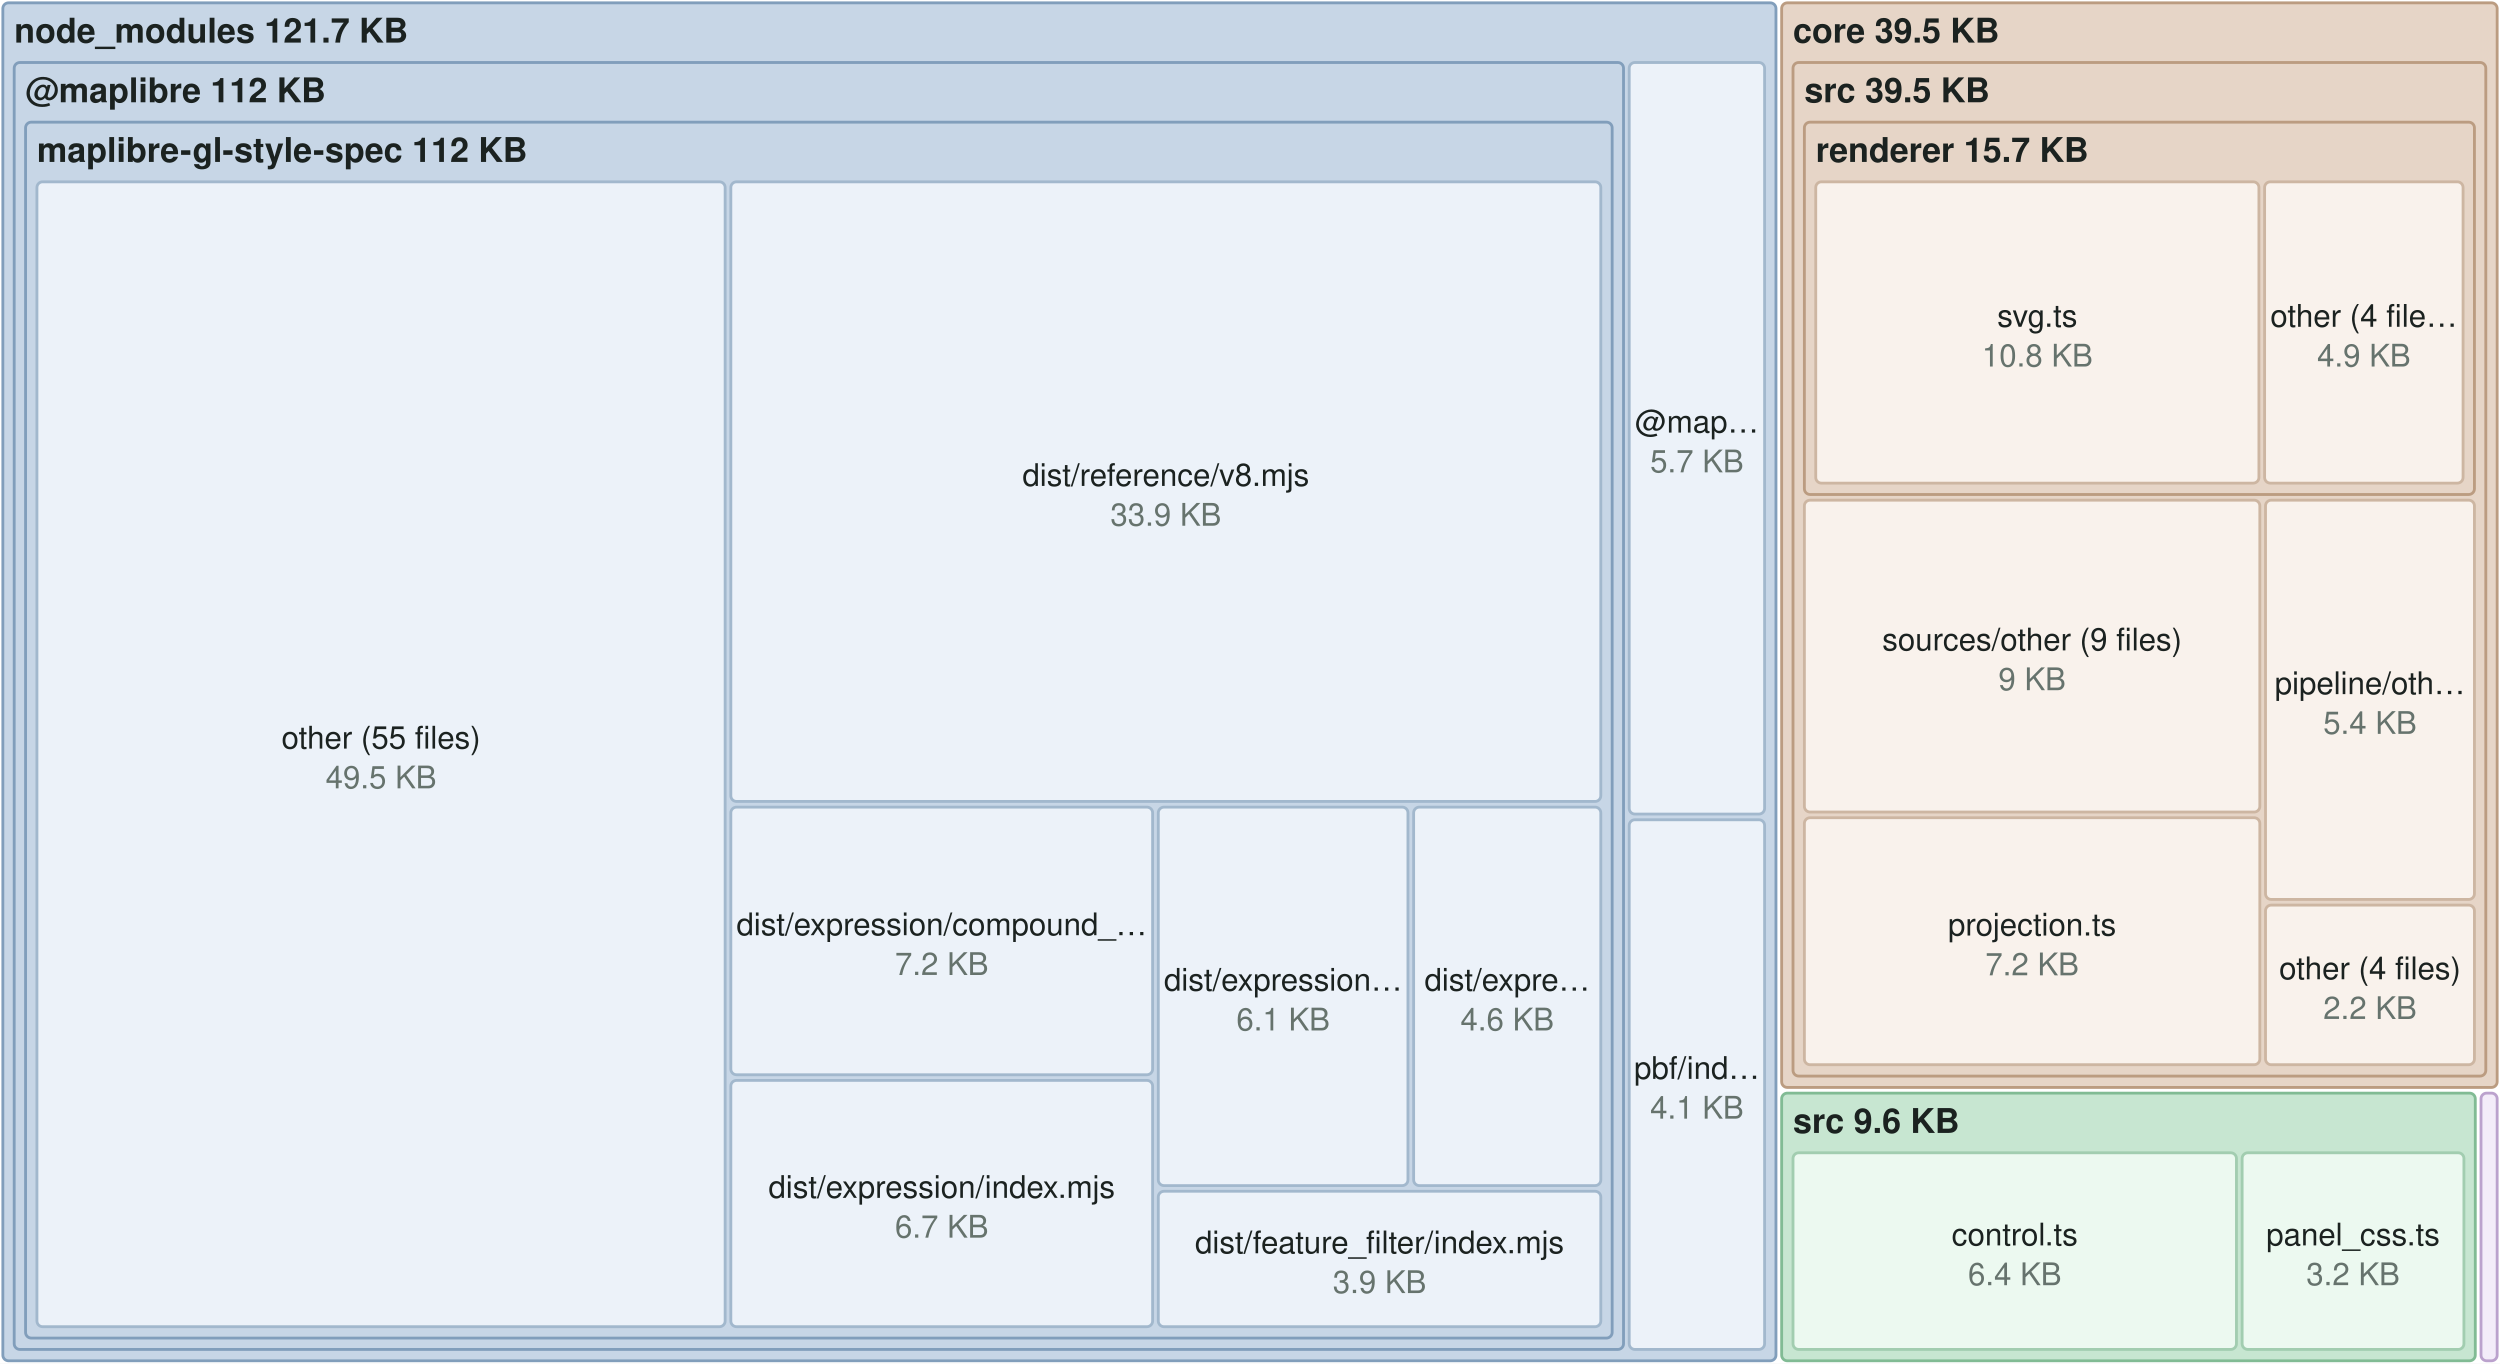
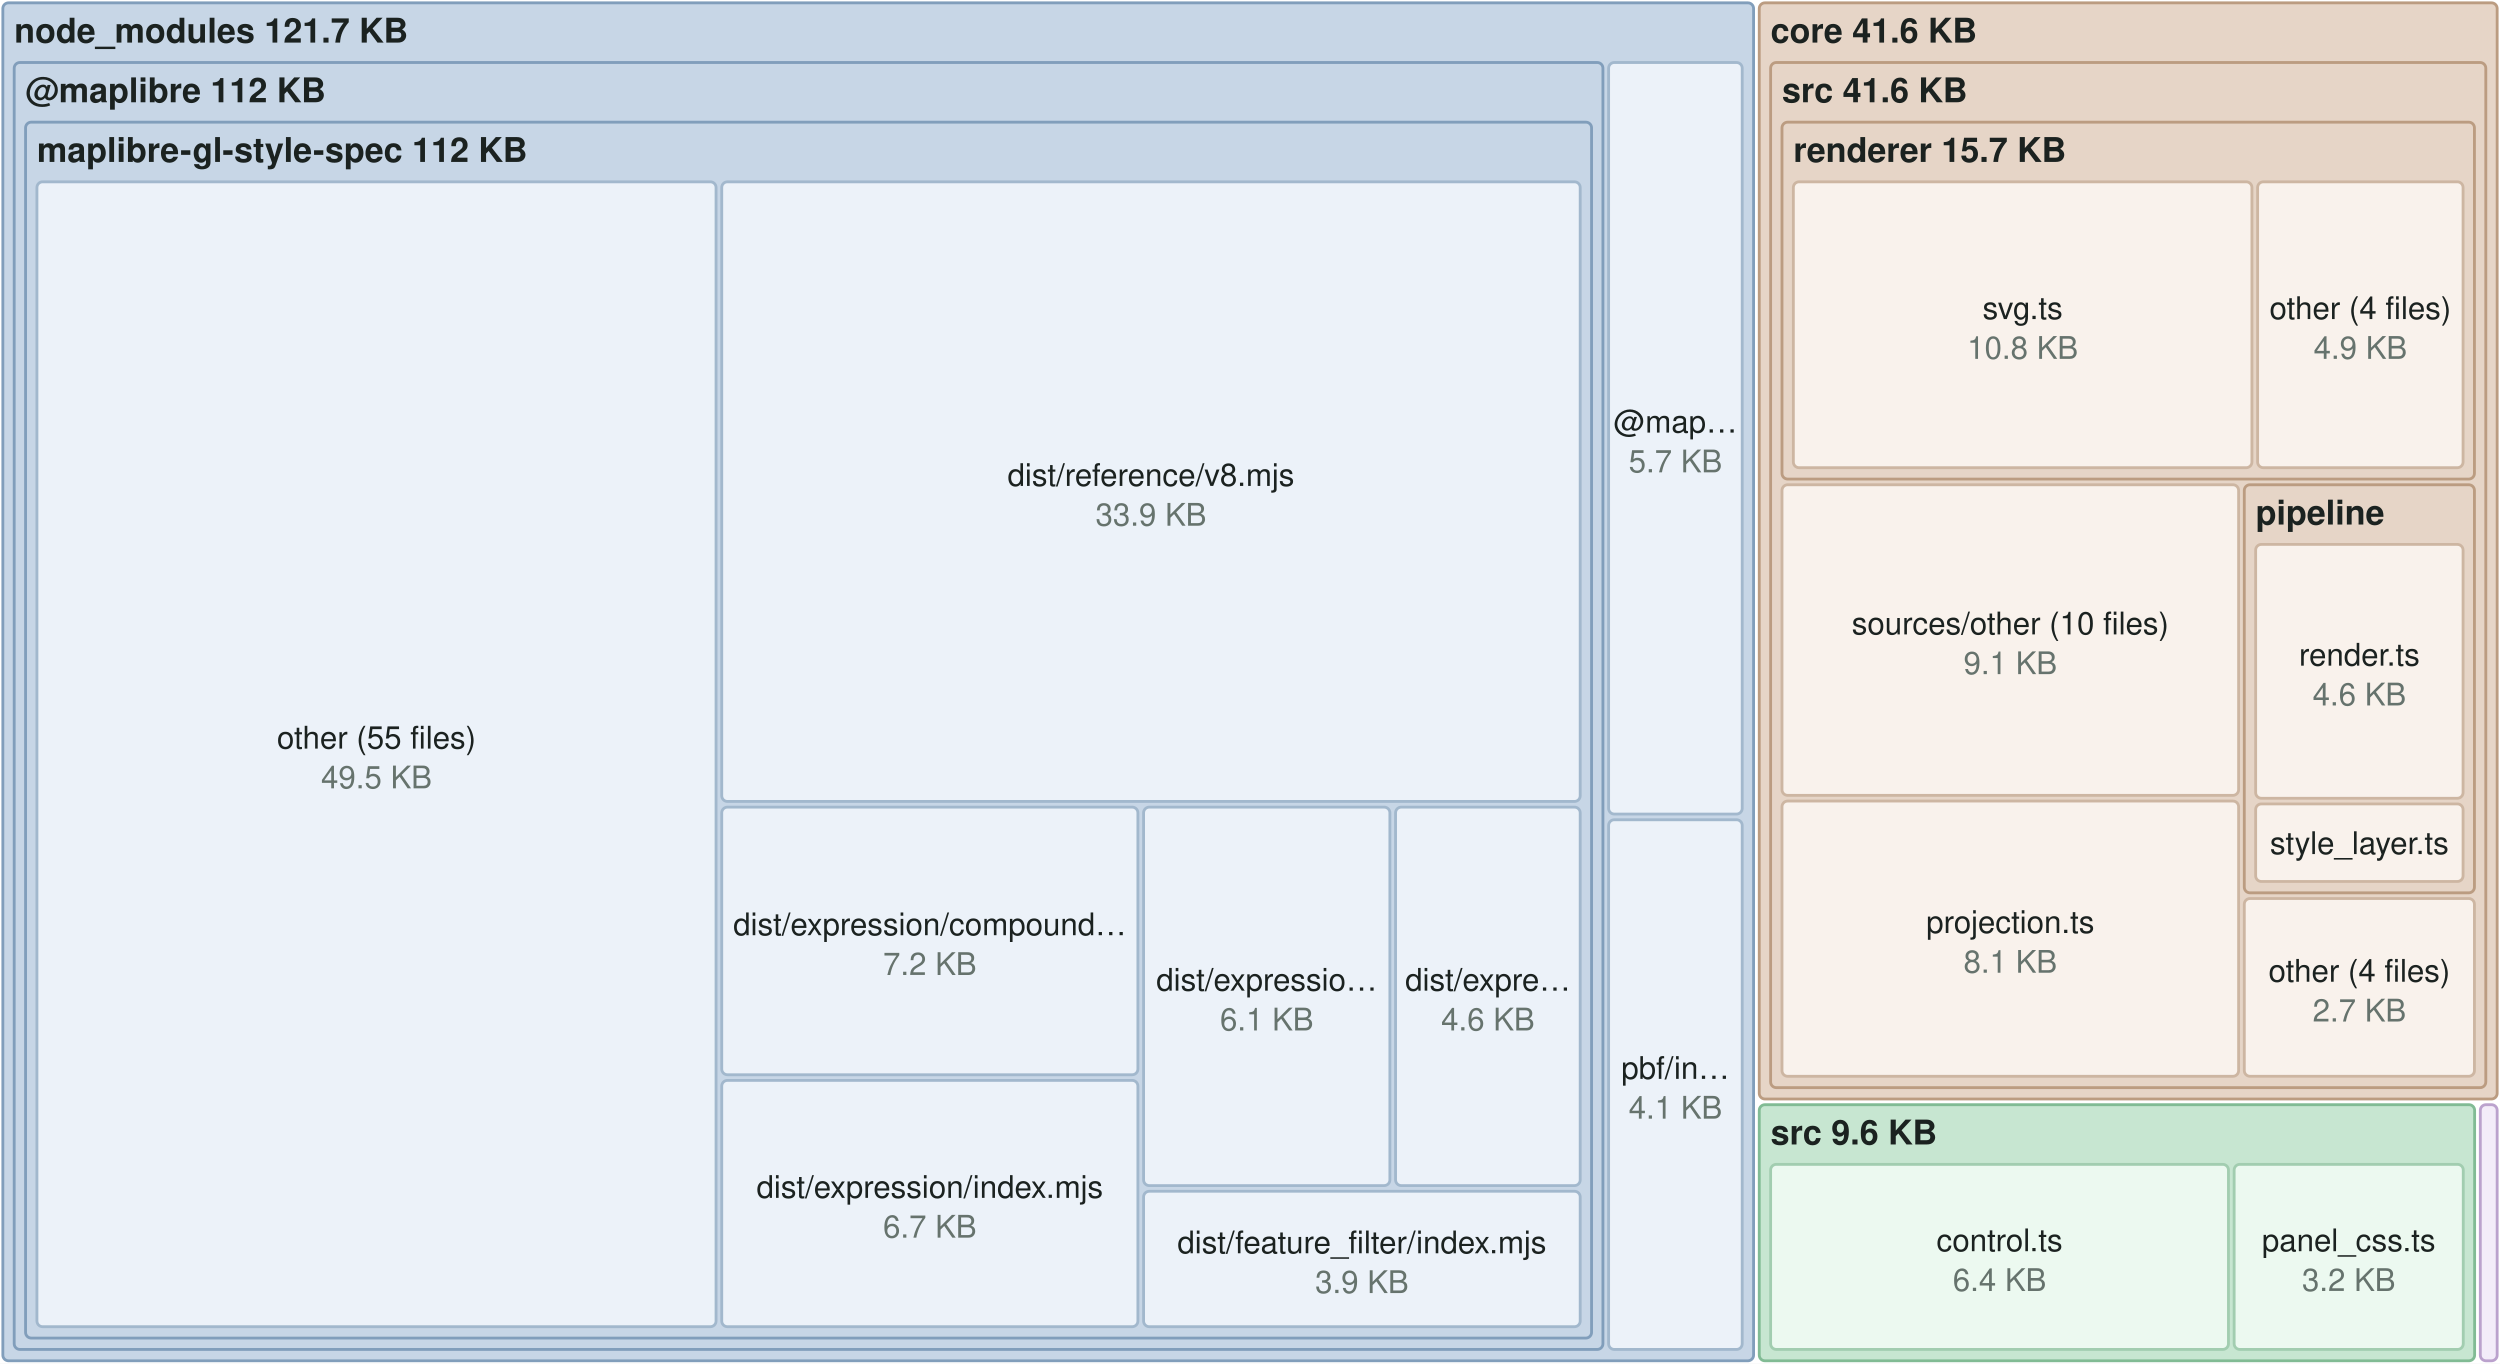
<svg xmlns="http://www.w3.org/2000/svg" width="880" height="480" viewBox="0 0 880 480">
  <style>
	.background { fill: #ffffff; }
	text { font-family: Helvetica, Arial, 'Liberation Sans', sans-serif; }
	.group-label { fill: #1b2220; font-weight: 600; font-size: 12px; }
	.leaf-label { fill: #1b2220; font-size: 11px; text-anchor: middle; }
	.leaf-size { fill: #66736d; font-size: 11px; text-anchor: middle; }
	.group-box, .leaf-box { stroke-width: 1; }
	.leaf:hover .leaf-box { stroke-width: 2; }
	.c0 .group-box { fill: hsl(210 38% 84%); stroke: hsl(210 30% 62%); }
	.c0 .leaf-box { fill: hsl(210 50% 95%); stroke: hsl(210 30% 72%); }
	.c1 .group-box { fill: hsl(28 38% 84%); stroke: hsl(28 30% 62%); }
	.c1 .leaf-box { fill: hsl(28 50% 95%); stroke: hsl(28 30% 72%); }
	.c2 .group-box { fill: hsl(140 38% 84%); stroke: hsl(140 30% 62%); }
	.c2 .leaf-box { fill: hsl(140 50% 95%); stroke: hsl(140 30% 72%); }
	.c3 .group-box { fill: hsl(275 38% 84%); stroke: hsl(275 30% 62%); }
	.c3 .leaf-box { fill: hsl(275 50% 95%); stroke: hsl(275 30% 72%); }
	.c4 .group-box { fill: hsl(350 38% 84%); stroke: hsl(350 30% 62%); }
	.c4 .leaf-box { fill: hsl(350 50% 95%); stroke: hsl(350 30% 72%); }
	.c5 .group-box { fill: hsl(180 38% 84%); stroke: hsl(180 30% 62%); }
	.c5 .leaf-box { fill: hsl(180 50% 95%); stroke: hsl(180 30% 72%); }
	.c6 .group-box { fill: hsl(48 38% 84%); stroke: hsl(48 30% 62%); }
	.c6 .leaf-box { fill: hsl(48 50% 95%); stroke: hsl(48 30% 72%); }
	.c7 .group-box { fill: hsl(320 38% 84%); stroke: hsl(320 30% 62%); }
	.c7 .leaf-box { fill: hsl(320 50% 95%); stroke: hsl(320 30% 72%); }
	.c8 .group-box { fill: hsl(95 38% 84%); stroke: hsl(95 30% 62%); }
	.c8 .leaf-box { fill: hsl(95 50% 95%); stroke: hsl(95 30% 72%); }
	.c9 .group-box { fill: hsl(245 38% 84%); stroke: hsl(245 30% 62%); }
	.c9 .leaf-box { fill: hsl(245 50% 95%); stroke: hsl(245 30% 72%); }
	@media (prefers-color-scheme: dark) {
		.background { fill: #0d1117; }
		.group-label, .leaf-label { fill: #e6edf3; }
		.leaf-size { fill: #8b949e; }
		.c0 .group-box { fill: hsl(210 22% 22%); stroke: hsl(210 20% 38%); }
		.c0 .leaf-box { fill: hsl(210 25% 14%); stroke: hsl(210 20% 32%); }
		.c1 .group-box { fill: hsl(28 22% 22%); stroke: hsl(28 20% 38%); }
		.c1 .leaf-box { fill: hsl(28 25% 14%); stroke: hsl(28 20% 32%); }
		.c2 .group-box { fill: hsl(140 22% 22%); stroke: hsl(140 20% 38%); }
		.c2 .leaf-box { fill: hsl(140 25% 14%); stroke: hsl(140 20% 32%); }
		.c3 .group-box { fill: hsl(275 22% 22%); stroke: hsl(275 20% 38%); }
		.c3 .leaf-box { fill: hsl(275 25% 14%); stroke: hsl(275 20% 32%); }
		.c4 .group-box { fill: hsl(350 22% 22%); stroke: hsl(350 20% 38%); }
		.c4 .leaf-box { fill: hsl(350 25% 14%); stroke: hsl(350 20% 32%); }
		.c5 .group-box { fill: hsl(180 22% 22%); stroke: hsl(180 20% 38%); }
		.c5 .leaf-box { fill: hsl(180 25% 14%); stroke: hsl(180 20% 32%); }
		.c6 .group-box { fill: hsl(48 22% 22%); stroke: hsl(48 20% 38%); }
		.c6 .leaf-box { fill: hsl(48 25% 14%); stroke: hsl(48 20% 32%); }
		.c7 .group-box { fill: hsl(320 22% 22%); stroke: hsl(320 20% 38%); }
		.c7 .leaf-box { fill: hsl(320 25% 14%); stroke: hsl(320 20% 32%); }
		.c8 .group-box { fill: hsl(95 22% 22%); stroke: hsl(95 20% 38%); }
		.c8 .leaf-box { fill: hsl(95 25% 14%); stroke: hsl(95 20% 32%); }
		.c9 .group-box { fill: hsl(245 22% 22%); stroke: hsl(245 20% 38%); }
		.c9 .leaf-box { fill: hsl(245 25% 14%); stroke: hsl(245 20% 32%); }
	}
</style>
  <rect class="background" width="880" height="480" />
  <g class="group c0">
-     <rect class="group-box" x="1" y="1" width="624.14" height="478" rx="2" />
+     <rect class="group-box" x="1" y="1" width="616.26" height="478" rx="2" />
    <text class="group-label" x="5" y="15" textLength="137.39" lengthAdjust="spacingAndGlyphs">node_modules 121.7 KB</text>
  </g>
  <g class="group c0">
-     <rect class="group-box" x="5" y="22" width="566.48" height="453" rx="2" />
+     <rect class="group-box" x="5" y="22" width="559.23" height="453" rx="2" />
    <text class="group-label" x="9" y="36" textLength="99.38" lengthAdjust="spacingAndGlyphs">@maplibre 112 KB</text>
  </g>
  <g class="group c0">
-     <rect class="group-box" x="9" y="43" width="558.48" height="428" rx="2" />
+     <rect class="group-box" x="9" y="43" width="551.23" height="428" rx="2" />
    <text class="group-label" x="13" y="57" textLength="170.06" lengthAdjust="spacingAndGlyphs">maplibre-gl-style-spec 112 KB</text>
  </g>
  <g class="leaf c0">
-     <rect class="leaf-box" x="13" y="64" width="242.25" height="403" rx="2" />
-     <text class="leaf-label" x="134.13" y="263.5" textLength="70.3" lengthAdjust="spacingAndGlyphs">other (55 files)</text>
-     <text class="leaf-size" x="134.13" y="277.5" textLength="39.14" lengthAdjust="spacingAndGlyphs">49.5 KB</text>
+     <rect class="leaf-box" x="13" y="64" width="239.05" height="403" rx="2" />
+     <text class="leaf-label" x="132.52" y="263.5" textLength="70.3" lengthAdjust="spacingAndGlyphs">other (55 files)</text>
+     <text class="leaf-size" x="132.52" y="277.5" textLength="39.14" lengthAdjust="spacingAndGlyphs">49.5 KB</text>
  </g>
  <g class="leaf c0">
-     <rect class="leaf-box" x="257.25" y="64" width="306.23" height="218.11" rx="2" />
-     <text class="leaf-label" x="410.37" y="171.05" textLength="101.48" lengthAdjust="spacingAndGlyphs">dist/reference/v8.mjs</text>
-     <text class="leaf-size" x="410.37" y="185.05" textLength="39.14" lengthAdjust="spacingAndGlyphs">33.9 KB</text>
+     <rect class="leaf-box" x="254.05" y="64" width="302.18" height="218.11" rx="2" />
+     <text class="leaf-label" x="405.14" y="171.05" textLength="101.48" lengthAdjust="spacingAndGlyphs">dist/reference/v8.mjs</text>
+     <text class="leaf-size" x="405.14" y="185.05" textLength="39.14" lengthAdjust="spacingAndGlyphs">33.9 KB</text>
  </g>
  <g class="leaf c0">
-     <rect class="leaf-box" x="257.25" y="284.11" width="148.47" height="94.2" rx="2" />
-     <text class="leaf-label" x="331.49" y="329.2" textLength="140.01" lengthAdjust="spacingAndGlyphs">dist/expression/compound_…</text>
-     <text class="leaf-size" x="331.49" y="343.2" textLength="33.02" lengthAdjust="spacingAndGlyphs">7.2 KB</text>
+     <rect class="leaf-box" x="254.05" y="284.11" width="146.49" height="94.2" rx="2" />
+     <text class="leaf-label" x="327.29" y="329.2" textLength="133.89" lengthAdjust="spacingAndGlyphs">dist/expression/compound…</text>
+     <text class="leaf-size" x="327.29" y="343.2" textLength="33.02" lengthAdjust="spacingAndGlyphs">7.2 KB</text>
  </g>
  <g class="leaf c0">
-     <rect class="leaf-box" x="257.25" y="380.3" width="148.47" height="86.7" rx="2" />
-     <text class="leaf-label" x="331.49" y="421.65" textLength="122.87" lengthAdjust="spacingAndGlyphs">dist/expression/index.mjs</text>
-     <text class="leaf-size" x="331.49" y="435.65" textLength="33.02" lengthAdjust="spacingAndGlyphs">6.7 KB</text>
+     <rect class="leaf-box" x="254.05" y="380.3" width="146.49" height="86.7" rx="2" />
+     <text class="leaf-label" x="327.29" y="421.65" textLength="122.87" lengthAdjust="spacingAndGlyphs">dist/expression/index.mjs</text>
+     <text class="leaf-size" x="327.29" y="435.65" textLength="33.02" lengthAdjust="spacingAndGlyphs">6.7 KB</text>
  </g>
  <g class="leaf c0">
-     <rect class="leaf-box" x="407.72" y="284.11" width="87.88" height="133.22" rx="2" />
-     <text class="leaf-label" x="451.66" y="348.72" textLength="79.47" lengthAdjust="spacingAndGlyphs">dist/expression…</text>
-     <text class="leaf-size" x="451.66" y="362.72" textLength="33.02" lengthAdjust="spacingAndGlyphs">6.1 KB</text>
+     <rect class="leaf-box" x="402.54" y="284.11" width="86.7" height="133.22" rx="2" />
+     <text class="leaf-label" x="445.89" y="348.72" textLength="73.36" lengthAdjust="spacingAndGlyphs">dist/expressio…</text>
+     <text class="leaf-size" x="445.89" y="362.72" textLength="33.02" lengthAdjust="spacingAndGlyphs">6.1 KB</text>
  </g>
  <g class="leaf c0">
-     <rect class="leaf-box" x="497.6" y="284.11" width="65.88" height="133.22" rx="2" />
-     <text class="leaf-label" x="530.54" y="348.72" textLength="53.8" lengthAdjust="spacingAndGlyphs">dist/expre…</text>
-     <text class="leaf-size" x="530.54" y="362.72" textLength="33.02" lengthAdjust="spacingAndGlyphs">4.6 KB</text>
+     <rect class="leaf-box" x="491.24" y="284.11" width="64.99" height="133.22" rx="2" />
+     <text class="leaf-label" x="523.74" y="348.72" textLength="53.8" lengthAdjust="spacingAndGlyphs">dist/expre…</text>
+     <text class="leaf-size" x="523.74" y="362.72" textLength="33.02" lengthAdjust="spacingAndGlyphs">4.6 KB</text>
  </g>
  <g class="leaf c0">
-     <rect class="leaf-box" x="407.72" y="419.33" width="155.76" height="47.67" rx="2" />
-     <text class="leaf-label" x="485.6" y="441.16" textLength="130.82" lengthAdjust="spacingAndGlyphs">dist/feature_filter/index.mjs</text>
-     <text class="leaf-size" x="485.6" y="455.16" textLength="33.02" lengthAdjust="spacingAndGlyphs">3.9 KB</text>
+     <rect class="leaf-box" x="402.54" y="419.33" width="153.69" height="47.67" rx="2" />
+     <text class="leaf-label" x="479.39" y="441.16" textLength="130.82" lengthAdjust="spacingAndGlyphs">dist/feature_filter/index.mjs</text>
+     <text class="leaf-size" x="479.39" y="455.16" textLength="33.02" lengthAdjust="spacingAndGlyphs">3.9 KB</text>
  </g>
  <g class="leaf c0">
-     <rect class="leaf-box" x="573.48" y="22" width="47.66" height="264.55" rx="2" />
-     <text class="leaf-label" x="597.31" y="152.27" textLength="33.63" lengthAdjust="spacingAndGlyphs">@map…</text>
-     <text class="leaf-size" x="597.31" y="166.27" textLength="33.02" lengthAdjust="spacingAndGlyphs">5.7 KB</text>
+     <rect class="leaf-box" x="566.23" y="22" width="47.03" height="264.55" rx="2" />
+     <text class="leaf-label" x="589.75" y="152.27" textLength="33.63" lengthAdjust="spacingAndGlyphs">@map…</text>
+     <text class="leaf-size" x="589.75" y="166.27" textLength="33.02" lengthAdjust="spacingAndGlyphs">5.7 KB</text>
  </g>
  <g class="leaf c0">
-     <rect class="leaf-box" x="573.48" y="288.55" width="47.66" height="186.45" rx="2" />
-     <text class="leaf-label" x="597.31" y="379.77" textLength="39.14" lengthAdjust="spacingAndGlyphs">pbf/ind…</text>
-     <text class="leaf-size" x="597.31" y="393.77" textLength="33.02" lengthAdjust="spacingAndGlyphs">4.1 KB</text>
+     <rect class="leaf-box" x="566.23" y="288.55" width="47.03" height="186.45" rx="2" />
+     <text class="leaf-label" x="589.75" y="379.77" textLength="33.02" lengthAdjust="spacingAndGlyphs">pbf/in…</text>
+     <text class="leaf-size" x="589.75" y="393.77" textLength="33.02" lengthAdjust="spacingAndGlyphs">4.1 KB</text>
  </g>
  <g class="group c1">
-     <rect class="group-box" x="627.14" y="1" width="251.86" height="381.78" rx="2" />
-     <text class="group-label" x="631.14" y="15" textLength="71.38" lengthAdjust="spacingAndGlyphs">core 39.5 KB</text>
+     <rect class="group-box" x="619.26" y="1" width="259.74" height="385.85" rx="2" />
+     <text class="group-label" x="623.26" y="15" textLength="71.38" lengthAdjust="spacingAndGlyphs">core 41.6 KB</text>
  </g>
  <g class="group c1">
-     <rect class="group-box" x="631.14" y="22" width="243.86" height="356.78" rx="2" />
-     <text class="group-label" x="635.14" y="36" textLength="64.04" lengthAdjust="spacingAndGlyphs">src 39.5 KB</text>
+     <rect class="group-box" x="623.26" y="22" width="251.74" height="360.85" rx="2" />
+     <text class="group-label" x="627.26" y="36" textLength="64.04" lengthAdjust="spacingAndGlyphs">src 41.6 KB</text>
  </g>
  <g class="group c1">
-     <rect class="group-box" x="635.14" y="43" width="235.86" height="131.06" rx="2" />
-     <text class="group-label" x="639.14" y="57" textLength="94.72" lengthAdjust="spacingAndGlyphs">renderer 15.7 KB</text>
+     <rect class="group-box" x="627.26" y="43" width="243.74" height="125.63" rx="2" />
+     <text class="group-label" x="631.26" y="57" textLength="94.72" lengthAdjust="spacingAndGlyphs">renderer 15.7 KB</text>
  </g>
  <g class="leaf c1">
-     <rect class="leaf-box" x="639.14" y="64" width="156" height="106.06" rx="2" />
-     <text class="leaf-label" x="717.14" y="115.03" textLength="28.73" lengthAdjust="spacingAndGlyphs">svg.ts</text>
-     <text class="leaf-size" x="717.14" y="129.03" textLength="39.14" lengthAdjust="spacingAndGlyphs">10.8 KB</text>
+     <rect class="leaf-box" x="631.26" y="64" width="161.42" height="100.63" rx="2" />
+     <text class="leaf-label" x="711.97" y="112.31" textLength="28.73" lengthAdjust="spacingAndGlyphs">svg.ts</text>
+     <text class="leaf-size" x="711.97" y="126.31" textLength="39.14" lengthAdjust="spacingAndGlyphs">10.8 KB</text>
  </g>
  <g class="leaf c1">
-     <rect class="leaf-box" x="797.14" y="64" width="69.86" height="106.06" rx="2" />
-     <text class="leaf-label" x="832.07" y="115.03" textLength="61.14" lengthAdjust="spacingAndGlyphs">other (4 file…</text>
-     <text class="leaf-size" x="832.07" y="129.03" textLength="33.02" lengthAdjust="spacingAndGlyphs">4.9 KB</text>
+     <rect class="leaf-box" x="794.68" y="64" width="72.32" height="100.63" rx="2" />
+     <text class="leaf-label" x="830.84" y="112.31" textLength="64.19" lengthAdjust="spacingAndGlyphs">other (4 files)</text>
+     <text class="leaf-size" x="830.84" y="126.31" textLength="33.02" lengthAdjust="spacingAndGlyphs">4.9 KB</text>
  </g>
  <g class="leaf c1">
-     <rect class="leaf-box" x="635.14" y="176.06" width="160.32" height="109.78" rx="2" />
-     <text class="leaf-label" x="715.3" y="228.95" textLength="105.75" lengthAdjust="spacingAndGlyphs">sources/other (9 files)</text>
-     <text class="leaf-size" x="715.3" y="242.95" textLength="23.85" lengthAdjust="spacingAndGlyphs">9 KB</text>
+     <rect class="leaf-box" x="627.26" y="170.63" width="160.73" height="109.34" rx="2" />
+     <text class="leaf-label" x="707.63" y="223.3" textLength="111.87" lengthAdjust="spacingAndGlyphs">sources/other (10 files)</text>
+     <text class="leaf-size" x="707.63" y="237.3" textLength="33.02" lengthAdjust="spacingAndGlyphs">9.1 KB</text>
  </g>
  <g class="leaf c1">
-     <rect class="leaf-box" x="635.14" y="287.84" width="160.32" height="86.94" rx="2" />
-     <text class="leaf-label" x="715.3" y="329.31" textLength="59.3" lengthAdjust="spacingAndGlyphs">projection.ts</text>
-     <text class="leaf-size" x="715.3" y="343.31" textLength="33.02" lengthAdjust="spacingAndGlyphs">7.2 KB</text>
+     <rect class="leaf-box" x="627.26" y="281.97" width="160.73" height="96.89" rx="2" />
+     <text class="leaf-label" x="707.63" y="328.41" textLength="59.3" lengthAdjust="spacingAndGlyphs">projection.ts</text>
+     <text class="leaf-size" x="707.63" y="342.41" textLength="33.02" lengthAdjust="spacingAndGlyphs">8.1 KB</text>
+   </g>
+   <g class="group c1">
+     <rect class="group-box" x="789.99" y="170.63" width="81.01" height="143.65" rx="2" />
+     <text class="group-label" x="793.99" y="184.63" textLength="45.35" lengthAdjust="spacingAndGlyphs">pipeline</text>
  </g>
  <g class="leaf c1">
-     <rect class="leaf-box" x="797.46" y="176.06" width="73.54" height="140.54" rx="2" />
-     <text class="leaf-label" x="834.23" y="244.33" textLength="62.37" lengthAdjust="spacingAndGlyphs">pipeline/oth…</text>
-     <text class="leaf-size" x="834.23" y="258.33" textLength="33.02" lengthAdjust="spacingAndGlyphs">5.4 KB</text>
+     <rect class="leaf-box" x="793.99" y="191.63" width="73.01" height="89.36" rx="2" />
+     <text class="leaf-label" x="830.5" y="234.31" textLength="43.41" lengthAdjust="spacingAndGlyphs">render.ts</text>
+     <text class="leaf-size" x="830.5" y="248.31" textLength="33.02" lengthAdjust="spacingAndGlyphs">4.6 KB</text>
  </g>
  <g class="leaf c1">
-     <rect class="leaf-box" x="797.46" y="318.6" width="73.54" height="56.18" rx="2" />
-     <text class="leaf-label" x="834.23" y="344.69" textLength="64.19" lengthAdjust="spacingAndGlyphs">other (4 files)</text>
-     <text class="leaf-size" x="834.23" y="358.69" textLength="33.02" lengthAdjust="spacingAndGlyphs">2.2 KB</text>
+     <rect class="leaf-box" x="793.99" y="282.98" width="73.01" height="27.3" rx="2" />
+     <text class="leaf-label" x="830.5" y="300.63" textLength="64.19" lengthAdjust="spacingAndGlyphs">style_layer.ts</text>
+   </g>
+   <g class="leaf c1">
+     <rect class="leaf-box" x="789.99" y="316.28" width="81.01" height="62.57" rx="2" />
+     <text class="leaf-label" x="830.5" y="345.57" textLength="64.19" lengthAdjust="spacingAndGlyphs">other (4 files)</text>
+     <text class="leaf-size" x="830.5" y="359.57" textLength="33.02" lengthAdjust="spacingAndGlyphs">2.7 KB</text>
  </g>
  <g class="group c2">
-     <rect class="group-box" x="627.14" y="384.78" width="244.16" height="94.22" rx="2" />
-     <text class="group-label" x="631.14" y="398.78" textLength="57.37" lengthAdjust="spacingAndGlyphs">src 9.6 KB</text>
+     <rect class="group-box" x="619.26" y="388.85" width="251.81" height="90.15" rx="2" />
+     <text class="group-label" x="623.26" y="402.85" textLength="57.37" lengthAdjust="spacingAndGlyphs">src 9.6 KB</text>
  </g>
  <g class="leaf c2">
-     <rect class="leaf-box" x="631.14" y="405.78" width="156.09" height="69.22" rx="2" />
-     <text class="leaf-label" x="709.19" y="438.39" textLength="44.63" lengthAdjust="spacingAndGlyphs">control.ts</text>
-     <text class="leaf-size" x="709.19" y="452.39" textLength="33.02" lengthAdjust="spacingAndGlyphs">6.4 KB</text>
+     <rect class="leaf-box" x="623.26" y="409.85" width="161.16" height="65.15" rx="2" />
+     <text class="leaf-label" x="703.84" y="440.43" textLength="44.63" lengthAdjust="spacingAndGlyphs">control.ts</text>
+     <text class="leaf-size" x="703.84" y="454.43" textLength="33.02" lengthAdjust="spacingAndGlyphs">6.4 KB</text>
  </g>
  <g class="leaf c2">
-     <rect class="leaf-box" x="789.23" y="405.78" width="78.07" height="69.22" rx="2" />
-     <text class="leaf-label" x="828.27" y="438.39" textLength="61.14" lengthAdjust="spacingAndGlyphs">panel_css.ts</text>
-     <text class="leaf-size" x="828.27" y="452.39" textLength="33.02" lengthAdjust="spacingAndGlyphs">3.2 KB</text>
+     <rect class="leaf-box" x="786.42" y="409.85" width="80.65" height="65.15" rx="2" />
+     <text class="leaf-label" x="826.75" y="440.43" textLength="61.14" lengthAdjust="spacingAndGlyphs">panel_css.ts</text>
+     <text class="leaf-size" x="826.75" y="454.43" textLength="33.02" lengthAdjust="spacingAndGlyphs">3.2 KB</text>
  </g>
  <g class="leaf c3">
-     <rect class="leaf-box" x="873.31" y="384.78" width="5.69" height="94.22" rx="2" />
+     <rect class="leaf-box" x="873.07" y="388.85" width="5.93" height="90.15" rx="2" />
  </g>
</svg>
